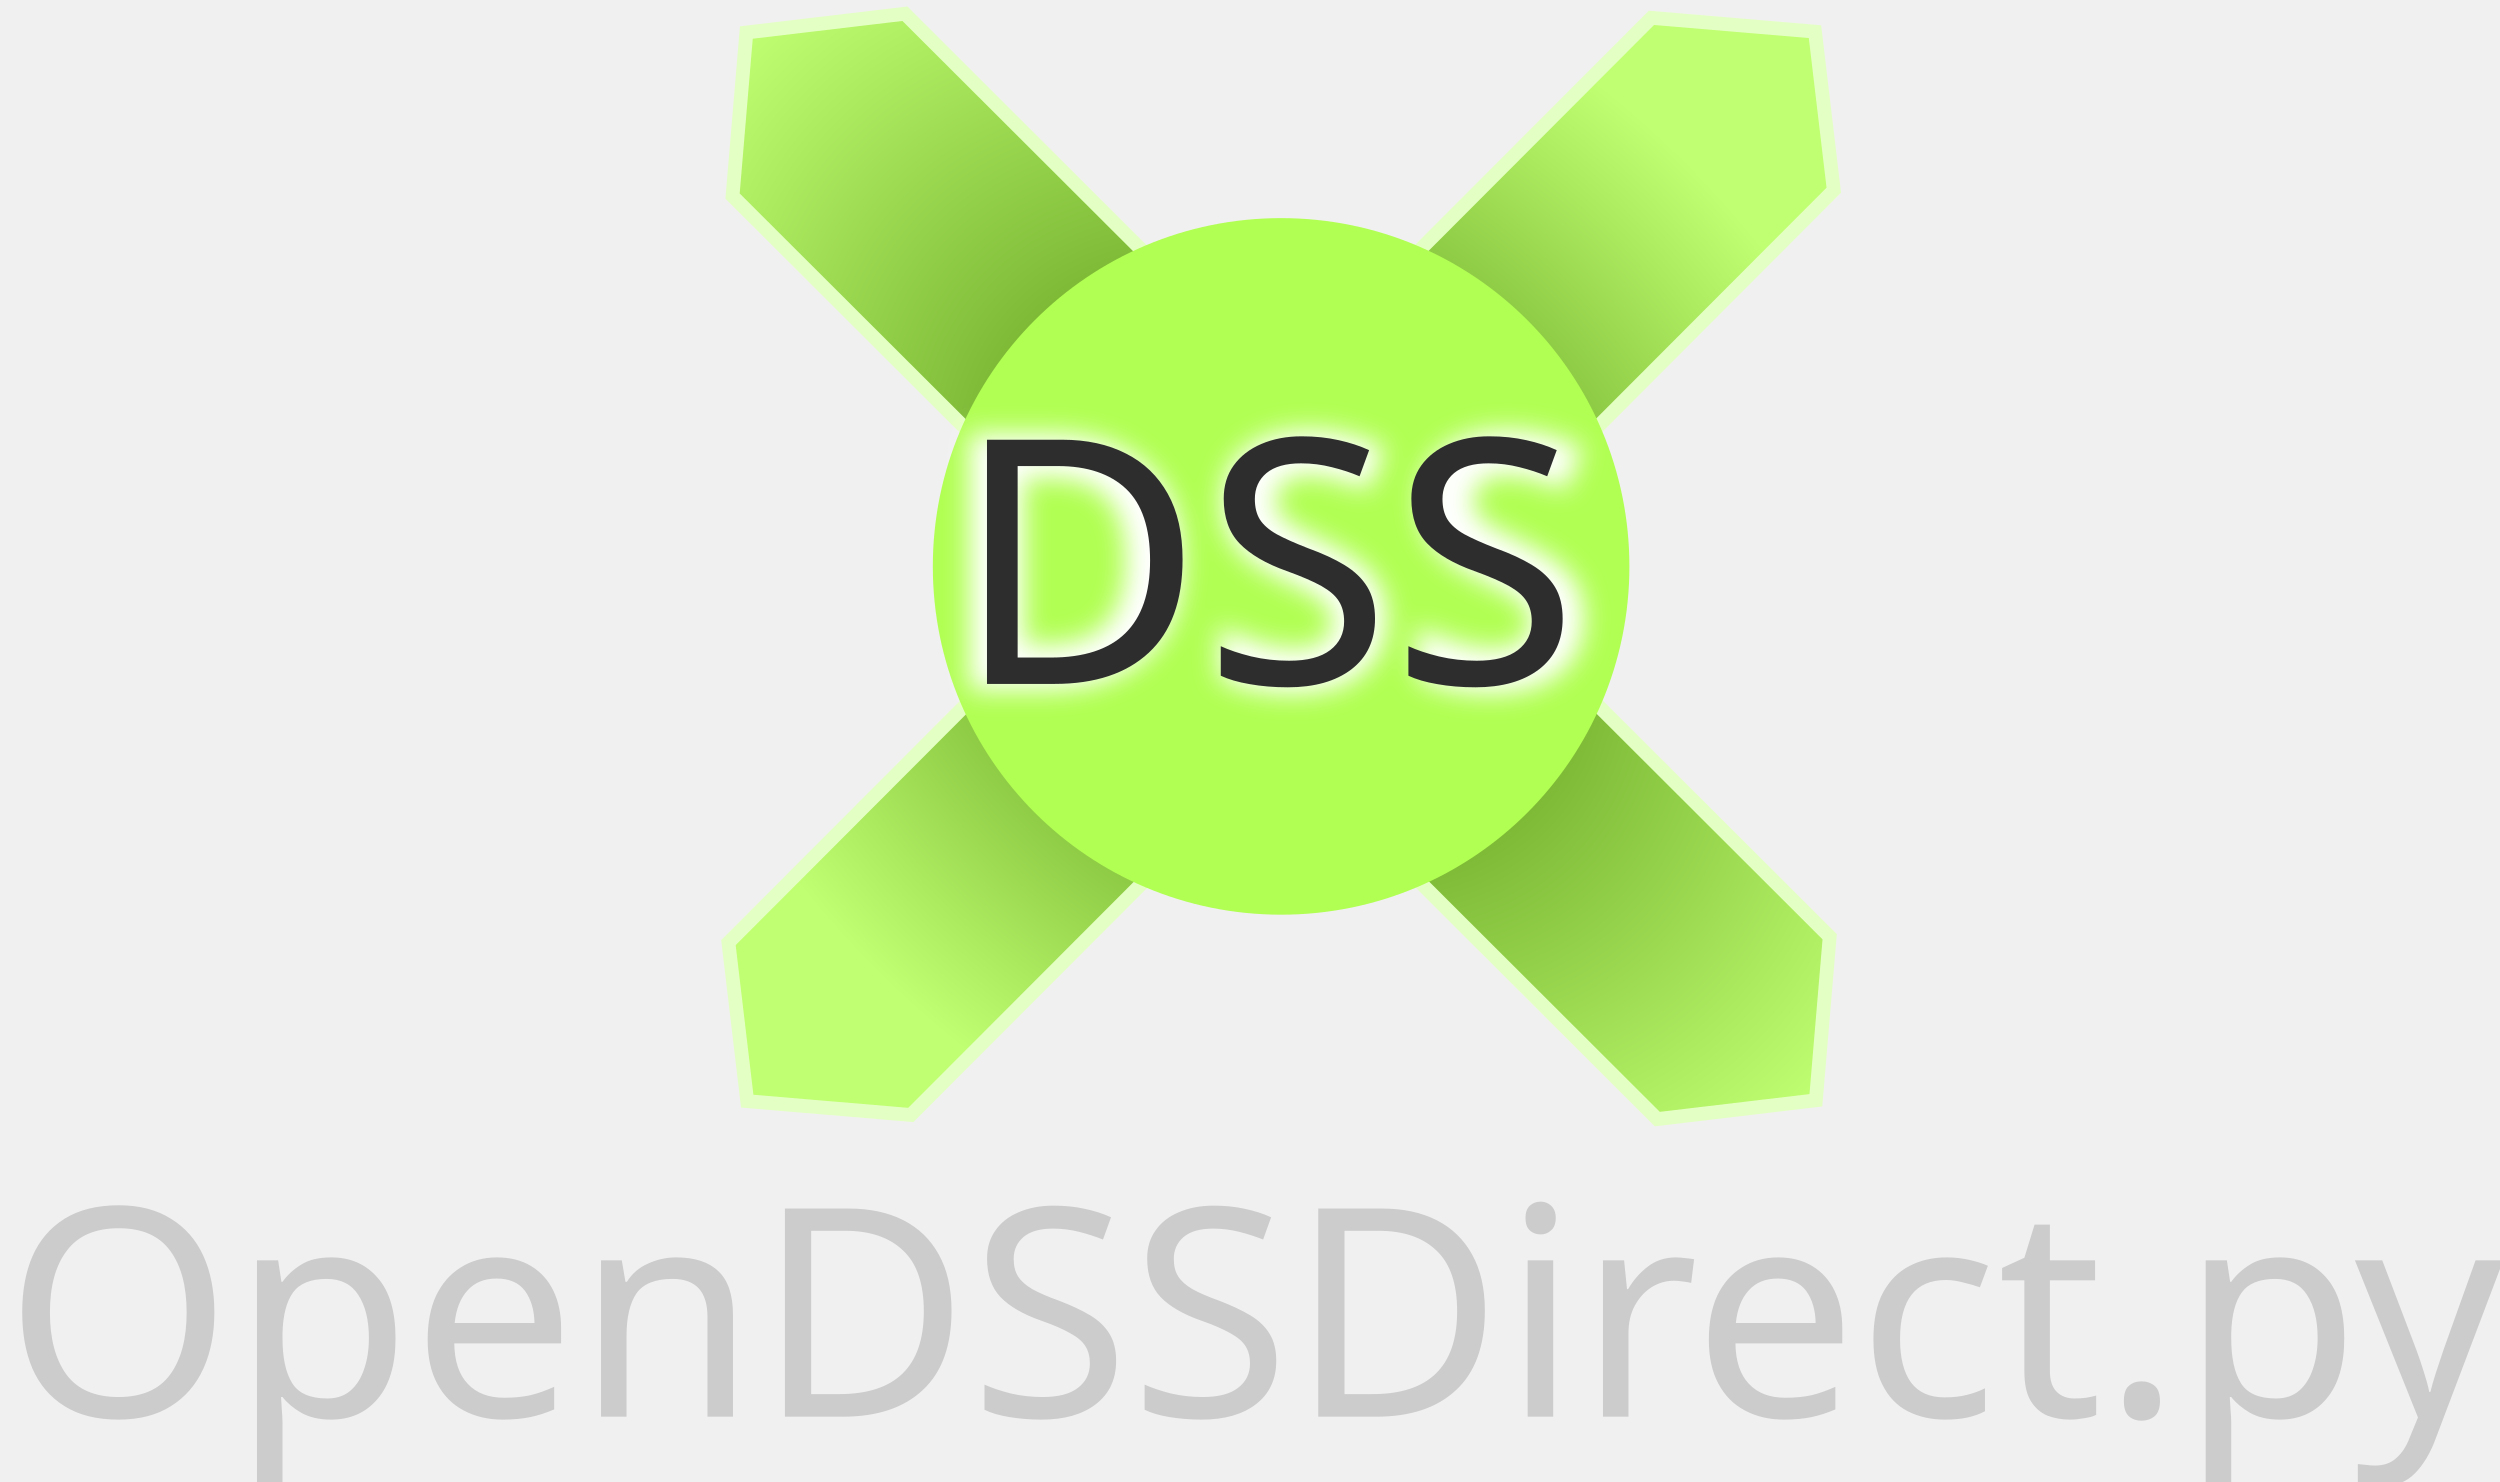
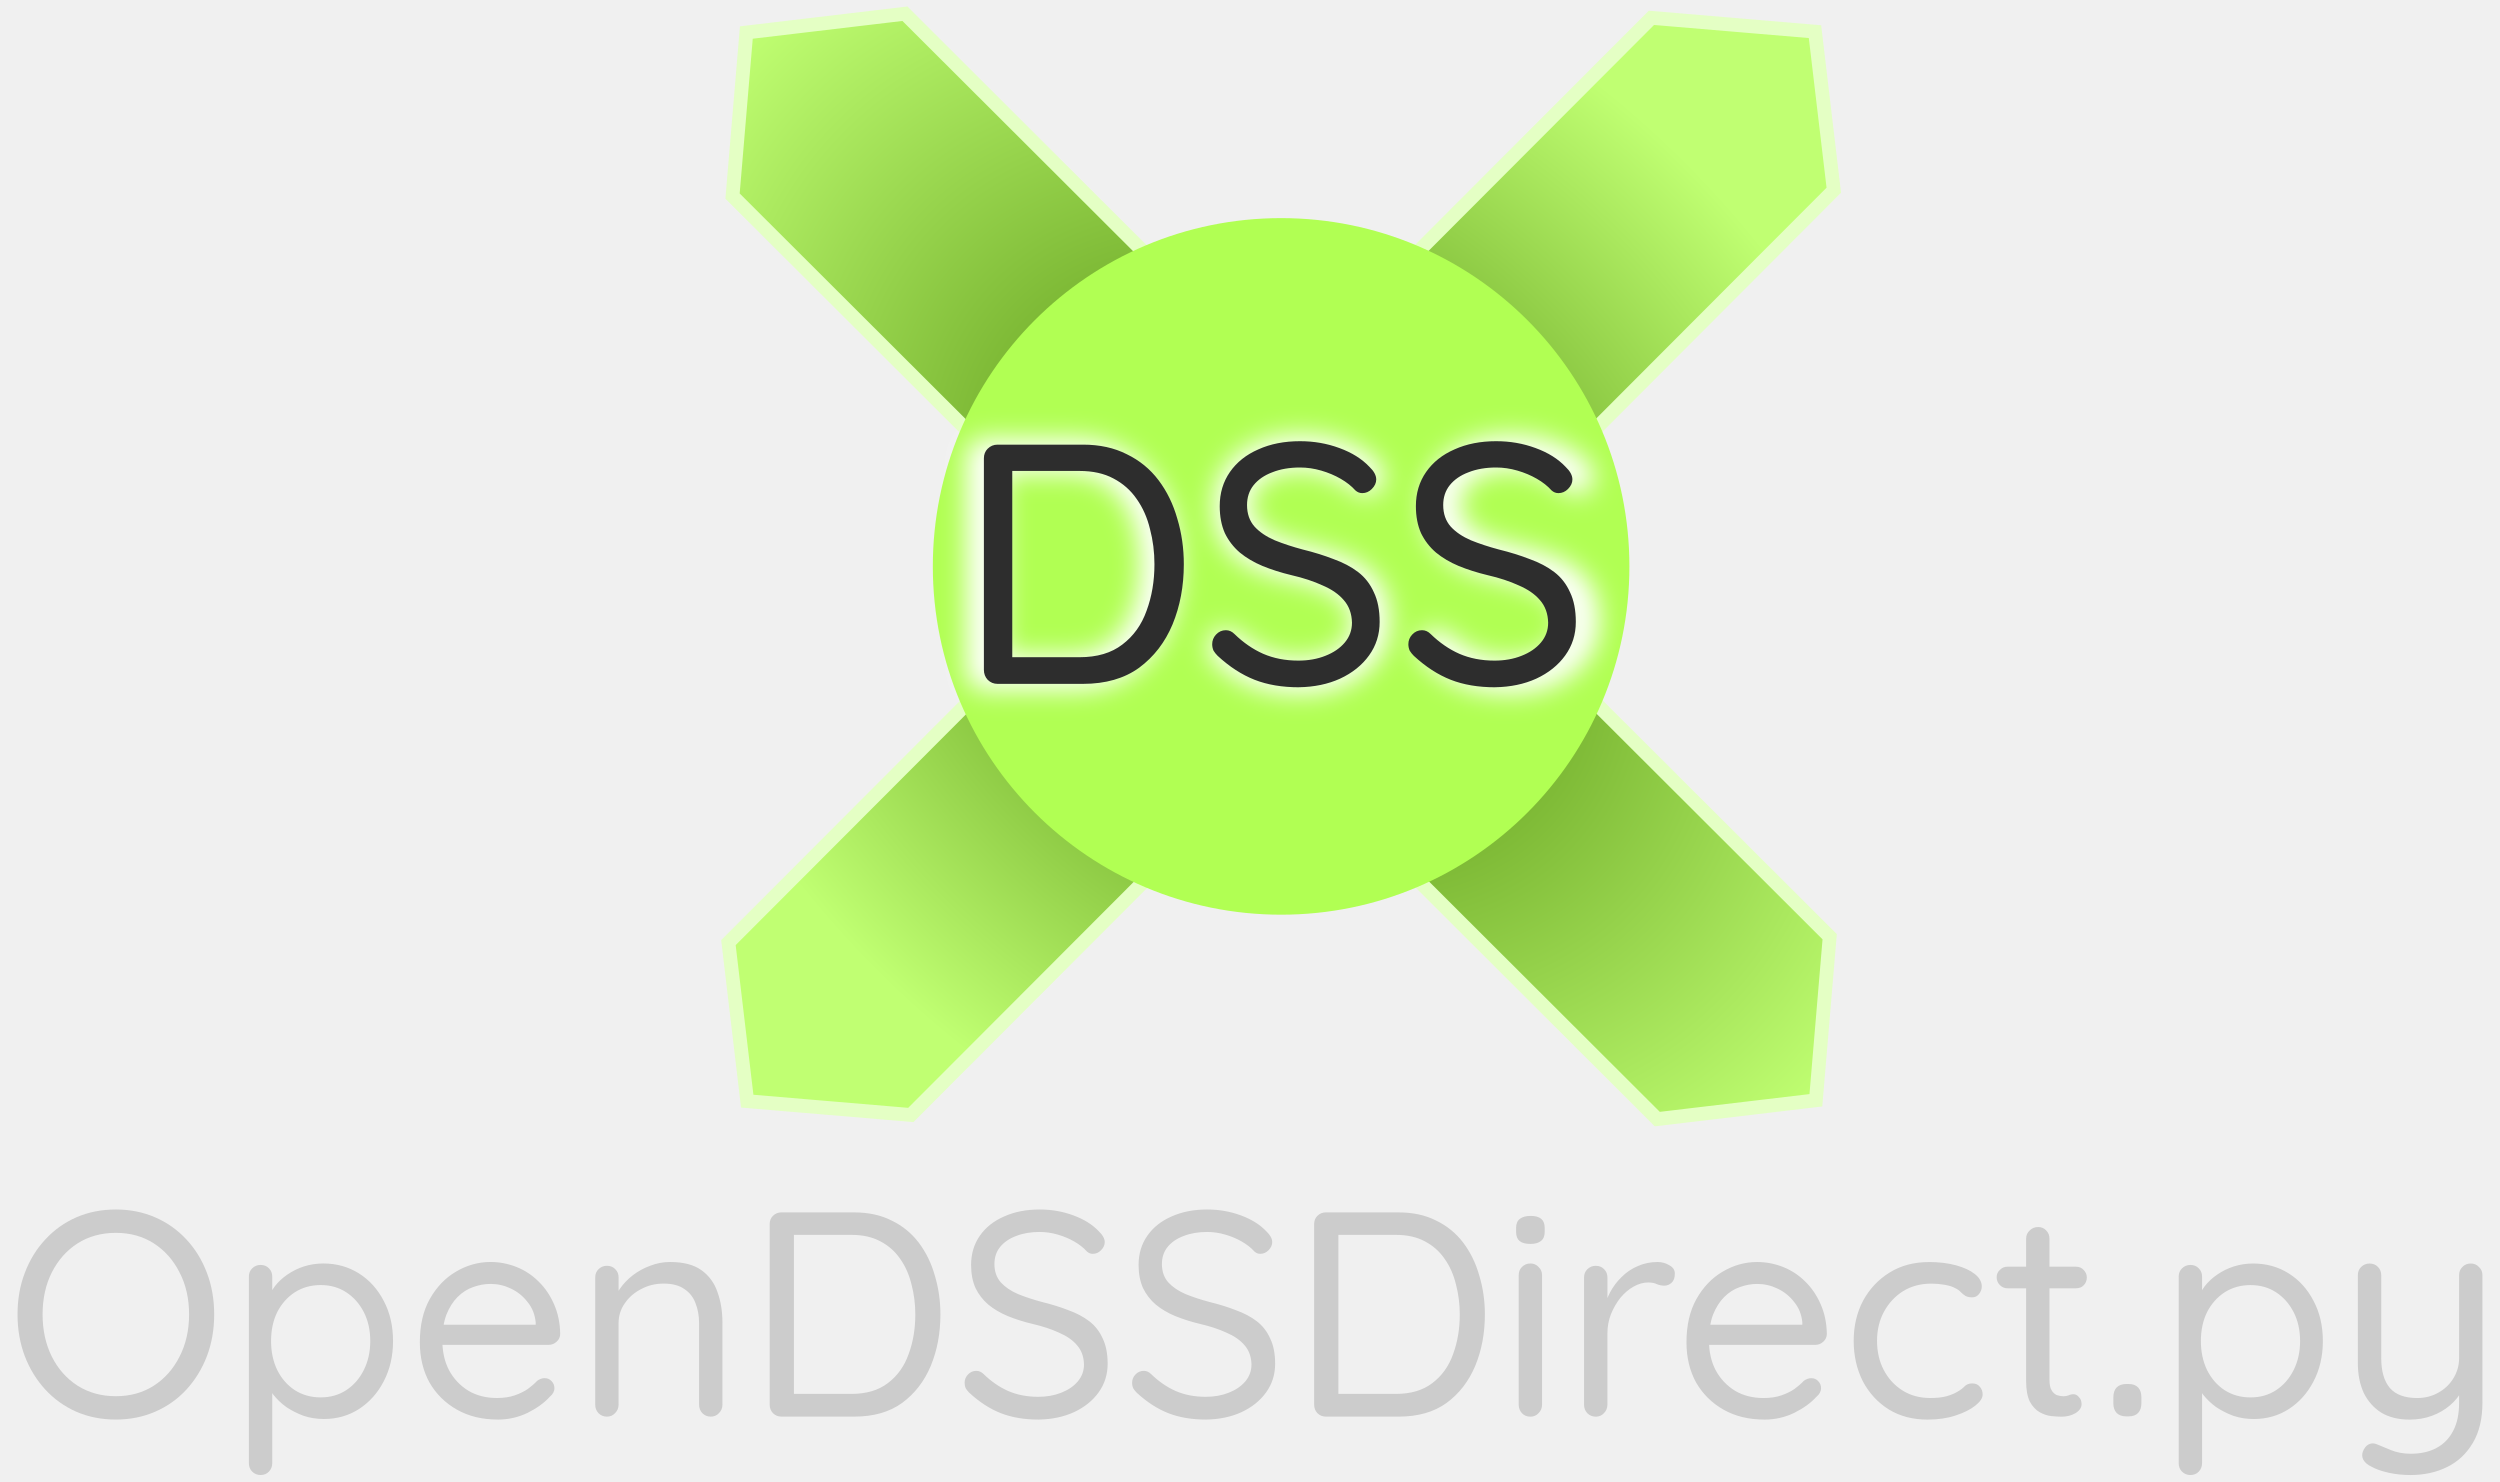
<svg xmlns="http://www.w3.org/2000/svg" xmlns:xlink="http://www.w3.org/1999/xlink" width="405" height="240" viewBox="0 0 107.156 63.5" version="1.1" id="svg8" xml:space="preserve">
  <defs id="defs2">
+     <rect x="82.864" y="118.643" width="68.899" height="48.397" id="rect1272" />
+     <marker style="overflow:visible" id="Arrow2Mstart" refX="0" refY="0" orient="auto">
+       <path transform="scale(0.6)" d="M 8.719,4.034 -2.207,0.016 8.719,-4.002 c -1.745,2.372 -1.735,5.617 -6e-7,8.035 z" style="fill-rule:evenodd;stroke-width:0.625;stroke-linejoin:round" id="path4034" />
+     </marker>
+     <marker style="overflow:visible" id="Arrow2Mend" refX="0" refY="0" orient="auto">
+       <path transform="scale(-0.6)" d="M 8.719,4.034 -2.207,0.016 8.719,-4.002 c -1.745,2.372 -1.735,5.617 -6e-7,8.035 z" style="fill-rule:evenodd;stroke-width:0.625;stroke-linejoin:round" id="path4037" />
+     </marker>
+     <marker style="overflow:visible" id="Arrow2Mendv" refX="0" refY="0" orient="auto">
+       <path transform="scale(-0.6)" d="M 8.719,4.034 -2.207,0.016 8.719,-4.002 c -1.745,2.372 -1.735,5.617 -6e-7,8.035 z" style="fill:#d1a600;fill-rule:evenodd;stroke:#d1a600;stroke-width:0.625;stroke-linejoin:round" id="path5447" />
+     </marker>
+     <marker style="overflow:visible" id="marker5476" refX="0" refY="0" orient="auto">
+       <path transform="scale(-0.6)" d="M 8.719,4.034 -2.207,0.016 8.719,-4.002 c -1.745,2.372 -1.735,5.617 -6e-7,8.035 z" style="fill:#d1a600;fill-rule:evenodd;stroke:#d1a600;stroke-width:0.625;stroke-linejoin:round" id="path5474" />
+     </marker>
+     <marker style="overflow:visible" id="marker5480" refX="0" refY="0" orient="auto">
+       <path transform="scale(-0.6)" d="M 8.719,4.034 -2.207,0.016 8.719,-4.002 c -1.745,2.372 -1.735,5.617 -6e-7,8.035 z" style="fill:#d1a600;fill-rule:evenodd;stroke:#d1a600;stroke-width:0.625;stroke-linejoin:round" id="path5478" />
+     </marker>
+     <marker style="overflow:visible" id="marker5484" refX="0" refY="0" orient="auto">
+       <path transform="scale(0.6)" d="M 8.719,4.034 -2.207,0.016 8.719,-4.002 c -1.745,2.372 -1.735,5.617 -6e-7,8.035 z" style="fill-rule:evenodd;stroke-width:0.625;stroke-linejoin:round" id="path5482" />
+     </marker>
+     <marker style="overflow:visible" id="marker5488" refX="0" refY="0" orient="auto">
+       <path transform="scale(-0.6)" d="M 8.719,4.034 -2.207,0.016 8.719,-4.002 c -1.745,2.372 -1.735,5.617 -6e-7,8.035 z" style="fill-rule:evenodd;stroke-width:0.625;stroke-linejoin:round" id="path5486" />
+     </marker>
+     <marker style="overflow:visible" id="marker5492" refX="0" refY="0" orient="auto">
+       <path transform="scale(0.6)" d="M 8.719,4.034 -2.207,0.016 8.719,-4.002 c -1.745,2.372 -1.735,5.617 -6e-7,8.035 z" style="fill-rule:evenodd;stroke-width:0.625;stroke-linejoin:round" id="path5490" />
+     </marker>
+     <marker style="overflow:visible" id="marker5496" refX="0" refY="0" orient="auto">
+       <path transform="scale(-0.6)" d="M 8.719,4.034 -2.207,0.016 8.719,-4.002 c -1.745,2.372 -1.735,5.617 -6e-7,8.035 z" style="fill-rule:evenodd;stroke-width:0.625;stroke-linejoin:round" id="path5494" />
+     </marker>
    <radialGradient xlink:href="#linearGradient1793" id="radialGradient2136" gradientUnits="userSpaceOnUse" gradientTransform="matrix(0.5017868,0.5009626,-0.3800774,0.380703,282.9429,-213.4537)" cx="-131.185" cy="67.3" fx="-131.185" fy="67.3" r="73.307" />
    <linearGradient id="linearGradient1793">
      <stop style="stop-color:#467f03;stop-opacity:1" offset="0" id="stop1789" />
      <stop style="stop-color:#c0ff72;stop-opacity:1" offset="1" id="stop1791" />
    </linearGradient>
    <filter style="color-interpolation-filters:sRGB" id="filter1701" x="-0.049" width="1.098" y="-0.119" height="1.239">
      <feGaussianBlur stdDeviation="1.319" id="feGaussianBlur1703" />
    </filter>
+     <rect x="82.864" y="118.643" width="66.817" height="50.264" id="rect1317" />
+     <rect x="82.864" y="118.643" width="66.817" height="50.264" id="rect1078" />
+     <linearGradient id="linearGradient2795">
+       <stop style="stop-color:#b8b8b8;stop-opacity:0.498;" offset="0" id="stop2797" />
+       <stop style="stop-color:#7f7f7f;stop-opacity:0;" offset="1" id="stop2799" />
+     </linearGradient>
+     <linearGradient id="linearGradient2787">
+       <stop style="stop-color:#7f7f7f;stop-opacity:0.5;" offset="0" id="stop2789" />
+       <stop style="stop-color:#7f7f7f;stop-opacity:0;" offset="1" id="stop2791" />
+     </linearGradient>
+     <linearGradient id="linearGradient3676">
+       <stop style="stop-color:#b2b2b2;stop-opacity:0.5;" offset="0" id="stop3678" />
+       <stop style="stop-color:#b3b3b3;stop-opacity:0;" offset="1" id="stop3680" />
+     </linearGradient>
+     <linearGradient id="linearGradient3236">
+       <stop style="stop-color:#f4f4f4;stop-opacity:1" offset="0" id="stop3244" />
+       <stop style="stop-color:white;stop-opacity:1" offset="1" id="stop3240" />
+     </linearGradient>
+     <linearGradient id="linearGradient4671">
+       <stop style="stop-color:#ffd43b;stop-opacity:1;" offset="0" id="stop4673" />
+       <stop style="stop-color:#ffe873;stop-opacity:1" offset="1" id="stop4675" />
+     </linearGradient>
+     <linearGradient id="linearGradient4689">
+       <stop style="stop-color:#5a9fd4;stop-opacity:1;" offset="0" id="stop4691" />
+       <stop style="stop-color:#306998;stop-opacity:1;" offset="1" id="stop4693" />
+     </linearGradient>
+     <linearGradient x1="224.24" y1="144.757" x2="-65.309" y2="144.757" id="linearGradient2987" xlink:href="#linearGradient4671" gradientUnits="userSpaceOnUse" gradientTransform="translate(100.2702,99.61116)" />
+     <linearGradient x1="172.942" y1="77.476" x2="26.67" y2="76.313" id="linearGradient2990" xlink:href="#linearGradient4689" gradientUnits="userSpaceOnUse" gradientTransform="translate(100.2702,99.61116)" />
+     <linearGradient xlink:href="#linearGradient4671" id="linearGradient2255" gradientUnits="userSpaceOnUse" gradientTransform="matrix(0.562541,0,0,0.567972,-11.5974,-7.60954)" x1="224.24" y1="144.757" x2="-65.309" y2="144.757" />
+     <linearGradient xlink:href="#linearGradient4689" id="linearGradient2258" gradientUnits="userSpaceOnUse" gradientTransform="matrix(0.562541,0,0,0.567972,-11.5974,-7.60954)" x1="172.942" y1="76.176" x2="26.67" y2="76.313" />
+     <radialGradient xlink:href="#linearGradient2795" id="radialGradient2801" cx="61.519" cy="132.286" fx="61.519" fy="132.286" r="29.037" gradientTransform="matrix(1,0,0,0.177966,0,108.7434)" gradientUnits="userSpaceOnUse" />
  </defs>
  <g id="layer1" transform="translate(-138.9197,262.9696)">
    <g id="g2" transform="translate(0.7510911,0.2771843)">
      <text xml:space="preserve" style="font-style:normal;font-weight:normal;font-size:4.223px;line-height:125%;font-family:sans-serif;letter-spacing:0px;word-spacing:0px;fill:#000000;fill-opacity:1;stroke:none;stroke-width:0.477px;stroke-linecap:butt;stroke-linejoin:miter;stroke-opacity:1" x="114.931" y="124.487" id="text4519">
        <tspan x="114.931" y="124.487" style="font-style:normal;font-variant:normal;font-weight:normal;font-stretch:normal;font-family:'DejaVu Sans';-inkscape-font-specification:'DejaVu Sans';text-align:center;letter-spacing:-0.002px;word-spacing:-0.001px;text-anchor:middle;fill:#000000;fill-opacity:1;stroke-width:0.477px" id="tspan1228" />
      </text>
      <flowRoot transform="matrix(0.2645833,0,0,0.2645833,-20.91394,-38.58916)" xml:space="preserve" id="flowRoot5367" style="font-style:normal;font-weight:normal;font-size:40px;line-height:25px;font-family:sans-serif;letter-spacing:0px;word-spacing:0px;fill:#000000;fill-opacity:1;stroke:none;stroke-width:1px;stroke-linecap:butt;stroke-linejoin:miter;stroke-opacity:1">
        <flowRegion id="flowRegion5369">
          <rect id="rect5371" width="1177.333" height="751.048" x="-50.003" y="-77.725" />
        </flowRegion>
        <flowPara id="flowPara5373" />
      </flowRoot>
-       <text xml:space="preserve" style="font-style:normal;font-variant:normal;font-weight:normal;font-stretch:normal;font-size:12.506px;line-height:1.25;font-family:Montserrat;-inkscape-font-specification:Montserrat;text-align:start;text-anchor:start;fill:#cccccc;fill-opacity:1;stroke:none;stroke-width:0.313" x="138.357" y="-218.232" id="text1360">
-         <tspan x="138.357" y="-218.232" style="font-style:normal;font-variant:normal;font-weight:normal;font-stretch:normal;font-family:Quicksand;-inkscape-font-specification:'Quicksand Medium';text-align:start;text-anchor:start;fill:#cccccc;fill-opacity:1;stroke-width:0.313" id="tspan1356" />
-         <tspan x="138.357" y="-202.525" style="font-style:normal;font-variant:normal;font-weight:500;font-stretch:normal;font-family:Quicksand;-inkscape-font-specification:'Quicksand Medium';text-align:start;text-anchor:start;fill:#cccccc;fill-opacity:1;stroke-width:0.313" id="tspan1358">OpenDSSDirect.py</tspan>
-       </text>
+       <g id="text1360" style="font-size:12.506px;line-height:1.25;font-family:Montserrat;-inkscape-font-specification:Montserrat;fill:#cccccc;stroke-width:0.313" aria-label="&#10;OpenDSSDirect.py">
+         <path style="font-family:Quicksand;-inkscape-font-specification:'Quicksand Medium'" d="m 147.349,-206.903 q 0,0.963 -0.313,1.788 -0.313,0.813 -0.875,1.426 -0.563,0.613 -1.338,0.95 -0.775,0.338 -1.688,0.338 -0.925,0 -1.701,-0.338 -0.763,-0.338 -1.326,-0.95 -0.563,-0.613 -0.875,-1.426 -0.313,-0.825 -0.313,-1.788 0,-0.976 0.313,-1.788 0.313,-0.825 0.875,-1.426 0.563,-0.613 1.326,-0.95 0.775,-0.338 1.701,-0.338 0.913,0 1.688,0.338 0.775,0.338 1.338,0.95 0.563,0.6 0.875,1.426 0.313,0.813 0.313,1.788 z m -1.076,0 q 0,-1.026 -0.413,-1.813 -0.4,-0.788 -1.101,-1.238 -0.7,-0.45 -1.626,-0.45 -0.925,0 -1.638,0.45 -0.7,0.45 -1.101,1.238 -0.4,0.788 -0.4,1.813 0,1.013 0.4,1.813 0.4,0.788 1.101,1.238 0.713,0.45 1.638,0.45 0.925,0 1.626,-0.45 0.7,-0.45 1.101,-1.238 0.413,-0.8 0.413,-1.813 z" id="path1" />
+         <path style="font-weight:500;font-family:Quicksand;-inkscape-font-specification:'Quicksand Medium'" d="m 152.026,-209.091 q 0.85,0 1.526,0.425 0.675,0.425 1.063,1.176 0.4,0.75 0.4,1.726 0,0.963 -0.4,1.726 -0.388,0.75 -1.063,1.188 -0.663,0.425 -1.501,0.425 -0.463,0 -0.875,-0.138 -0.4,-0.15 -0.738,-0.375 -0.325,-0.238 -0.55,-0.525 -0.225,-0.3 -0.325,-0.588 l 0.275,-0.175 v 3.689 q 0,0.213 -0.138,0.363 -0.138,0.15 -0.363,0.15 -0.213,0 -0.363,-0.15 -0.138,-0.138 -0.138,-0.363 v -7.992 q 0,-0.213 0.138,-0.35 0.15,-0.15 0.363,-0.15 0.225,0 0.363,0.15 0.138,0.138 0.138,0.35 v 1.113 l -0.188,-0.1 q 0.087,-0.313 0.3,-0.6 0.225,-0.288 0.538,-0.5 0.325,-0.225 0.713,-0.35 0.4,-0.125 0.825,-0.125 z m -0.113,0.925 q -0.625,0 -1.113,0.313 -0.475,0.313 -0.75,0.85 -0.263,0.538 -0.263,1.238 0,0.688 0.263,1.238 0.275,0.55 0.75,0.863 0.488,0.313 1.113,0.313 0.625,0 1.101,-0.313 0.475,-0.313 0.75,-0.863 0.275,-0.55 0.275,-1.238 0,-0.7 -0.275,-1.238 -0.275,-0.538 -0.75,-0.85 -0.475,-0.313 -1.101,-0.313 z m 7.591,5.765 q -1.001,0 -1.751,-0.425 -0.75,-0.425 -1.176,-1.163 -0.413,-0.75 -0.413,-1.726 0,-1.088 0.425,-1.851 0.438,-0.775 1.126,-1.176 0.7,-0.413 1.476,-0.413 0.575,0 1.113,0.213 0.538,0.213 0.95,0.625 0.413,0.4 0.663,0.976 0.25,0.563 0.263,1.263 0,0.2 -0.15,0.338 -0.15,0.138 -0.35,0.138 h -4.94 l -0.225,-0.863 h 4.815 l -0.2,0.175 v -0.275 q -0.05,-0.513 -0.35,-0.875 -0.288,-0.375 -0.713,-0.575 -0.413,-0.2 -0.875,-0.2 -0.375,0 -0.75,0.138 -0.363,0.125 -0.663,0.425 -0.288,0.288 -0.475,0.75 -0.175,0.463 -0.175,1.113 0,0.725 0.288,1.276 0.3,0.55 0.825,0.875 0.525,0.313 1.226,0.313 0.438,0 0.763,-0.113 0.325,-0.113 0.563,-0.275 0.238,-0.175 0.4,-0.35 0.163,-0.113 0.313,-0.113 0.188,0 0.3,0.125 0.125,0.125 0.125,0.3 0,0.213 -0.2,0.375 -0.35,0.388 -0.95,0.688 -0.6,0.288 -1.276,0.288 z m 7.391,-6.753 q 0.85,0 1.338,0.35 0.488,0.35 0.688,0.938 0.213,0.588 0.213,1.313 v 3.514 q 0,0.213 -0.15,0.363 -0.138,0.15 -0.35,0.15 -0.213,0 -0.363,-0.15 -0.138,-0.15 -0.138,-0.363 v -3.489 q 0,-0.475 -0.15,-0.85 -0.138,-0.388 -0.475,-0.613 -0.325,-0.238 -0.9,-0.238 -0.525,0 -0.963,0.238 -0.438,0.225 -0.7,0.613 -0.263,0.375 -0.263,0.85 v 3.489 q 0,0.213 -0.15,0.363 -0.138,0.15 -0.35,0.15 -0.213,0 -0.363,-0.15 -0.138,-0.15 -0.138,-0.363 v -5.453 q 0,-0.213 0.138,-0.35 0.15,-0.15 0.363,-0.15 0.225,0 0.363,0.15 0.138,0.138 0.138,0.35 v 0.888 l -0.25,0.275 q 0.062,-0.325 0.288,-0.65 0.225,-0.338 0.563,-0.6 0.338,-0.263 0.75,-0.413 0.413,-0.163 0.863,-0.163 z m 7.892,-2.126 q 0.913,0 1.601,0.35 0.7,0.338 1.163,0.95 0.463,0.613 0.688,1.413 0.238,0.788 0.238,1.663 0,1.201 -0.413,2.201 -0.413,0.988 -1.226,1.588 -0.813,0.588 -2.051,0.588 h -3.127 q -0.213,0 -0.363,-0.15 -0.138,-0.15 -0.138,-0.363 v -7.741 q 0,-0.213 0.138,-0.35 0.15,-0.15 0.363,-0.15 z m -0.125,7.779 q 0.963,0 1.563,-0.463 0.613,-0.463 0.888,-1.238 0.288,-0.775 0.288,-1.701 0,-0.675 -0.163,-1.288 -0.15,-0.625 -0.488,-1.101 -0.325,-0.475 -0.85,-0.75 -0.513,-0.275 -1.238,-0.275 h -2.564 l 0.1,-0.1 v 7.041 l -0.075,-0.125 z m 8.029,1.101 q -0.925,0 -1.626,-0.275 -0.7,-0.275 -1.351,-0.875 -0.087,-0.087 -0.15,-0.188 -0.05,-0.113 -0.05,-0.238 0,-0.2 0.138,-0.35 0.15,-0.163 0.363,-0.163 0.175,0 0.313,0.138 0.488,0.475 1.051,0.725 0.575,0.25 1.288,0.25 0.55,0 0.988,-0.175 0.45,-0.175 0.713,-0.488 0.263,-0.313 0.263,-0.725 -0.013,-0.5 -0.3,-0.825 -0.275,-0.325 -0.775,-0.538 -0.488,-0.225 -1.138,-0.375 -0.575,-0.138 -1.063,-0.338 -0.475,-0.2 -0.825,-0.488 -0.35,-0.3 -0.55,-0.713 -0.188,-0.425 -0.188,-0.988 0,-0.713 0.375,-1.251 0.375,-0.538 1.038,-0.825 0.663,-0.3 1.526,-0.3 0.763,0 1.438,0.25 0.688,0.25 1.101,0.688 0.25,0.238 0.25,0.463 0,0.188 -0.163,0.35 -0.15,0.15 -0.35,0.15 -0.138,0 -0.25,-0.1 -0.213,-0.238 -0.538,-0.425 -0.325,-0.188 -0.713,-0.3 -0.388,-0.113 -0.775,-0.113 -0.575,0 -1.013,0.175 -0.438,0.163 -0.688,0.475 -0.238,0.3 -0.238,0.725 0,0.475 0.275,0.788 0.275,0.3 0.738,0.5 0.463,0.188 1.026,0.338 0.613,0.15 1.126,0.35 0.525,0.188 0.9,0.475 0.375,0.288 0.575,0.738 0.213,0.438 0.213,1.088 0,0.688 -0.388,1.226 -0.388,0.538 -1.063,0.85 -0.663,0.3 -1.501,0.313 z m 7.179,0 q -0.925,0 -1.626,-0.275 -0.7,-0.275 -1.351,-0.875 -0.087,-0.087 -0.15,-0.188 -0.05,-0.113 -0.05,-0.238 0,-0.2 0.138,-0.35 0.15,-0.163 0.363,-0.163 0.175,0 0.313,0.138 0.488,0.475 1.051,0.725 0.575,0.25 1.288,0.25 0.55,0 0.988,-0.175 0.45,-0.175 0.713,-0.488 0.263,-0.313 0.263,-0.725 -0.013,-0.5 -0.3,-0.825 -0.275,-0.325 -0.775,-0.538 -0.488,-0.225 -1.138,-0.375 -0.575,-0.138 -1.063,-0.338 -0.475,-0.2 -0.825,-0.488 -0.35,-0.3 -0.55,-0.713 -0.188,-0.425 -0.188,-0.988 0,-0.713 0.375,-1.251 0.375,-0.538 1.038,-0.825 0.663,-0.3 1.526,-0.3 0.763,0 1.438,0.25 0.688,0.25 1.101,0.688 0.25,0.238 0.25,0.463 0,0.188 -0.163,0.35 -0.15,0.15 -0.35,0.15 -0.138,0 -0.25,-0.1 -0.213,-0.238 -0.538,-0.425 -0.325,-0.188 -0.713,-0.3 -0.388,-0.113 -0.775,-0.113 -0.575,0 -1.013,0.175 -0.438,0.163 -0.688,0.475 -0.238,0.3 -0.238,0.725 0,0.475 0.275,0.788 0.275,0.3 0.738,0.5 0.463,0.188 1.026,0.338 0.613,0.15 1.126,0.35 0.525,0.188 0.9,0.475 0.375,0.288 0.575,0.738 0.213,0.438 0.213,1.088 0,0.688 -0.388,1.226 -0.388,0.538 -1.063,0.85 -0.663,0.3 -1.501,0.313 z m 8.254,-8.88 q 0.913,0 1.601,0.35 0.7,0.338 1.163,0.95 0.463,0.613 0.688,1.413 0.238,0.788 0.238,1.663 0,1.201 -0.413,2.201 -0.413,0.988 -1.226,1.588 -0.813,0.588 -2.051,0.588 h -3.127 q -0.213,0 -0.363,-0.15 -0.138,-0.15 -0.138,-0.363 v -7.741 q 0,-0.213 0.138,-0.35 0.15,-0.15 0.363,-0.15 z m -0.125,7.779 q 0.963,0 1.563,-0.463 0.613,-0.463 0.888,-1.238 0.288,-0.775 0.288,-1.701 0,-0.675 -0.163,-1.288 -0.15,-0.625 -0.488,-1.101 -0.325,-0.475 -0.85,-0.75 -0.513,-0.275 -1.238,-0.275 h -2.564 l 0.1,-0.1 v 7.041 l -0.075,-0.125 z m 6.266,0.463 q 0,0.213 -0.15,0.363 -0.138,0.15 -0.35,0.15 -0.225,0 -0.363,-0.15 -0.138,-0.15 -0.138,-0.363 v -5.553 q 0,-0.213 0.138,-0.35 0.15,-0.15 0.363,-0.15 0.213,0 0.35,0.15 0.15,0.138 0.15,0.35 z m -0.5,-6.891 q -0.313,0 -0.463,-0.125 -0.15,-0.125 -0.15,-0.388 v -0.175 q 0,-0.263 0.163,-0.388 0.163,-0.125 0.463,-0.125 0.3,0 0.45,0.125 0.15,0.125 0.15,0.388 v 0.175 q 0,0.263 -0.163,0.388 -0.15,0.125 -0.45,0.125 z m 2.801,7.404 q -0.213,0 -0.363,-0.15 -0.138,-0.15 -0.138,-0.363 v -5.453 q 0,-0.213 0.138,-0.35 0.15,-0.15 0.363,-0.15 0.225,0 0.363,0.15 0.138,0.138 0.138,0.35 v 1.651 l -0.15,-0.263 q 0.075,-0.388 0.263,-0.75 0.2,-0.375 0.5,-0.663 0.3,-0.3 0.688,-0.463 0.388,-0.175 0.85,-0.175 0.275,0 0.5,0.138 0.238,0.125 0.238,0.363 0,0.263 -0.138,0.388 -0.138,0.125 -0.313,0.125 -0.163,0 -0.313,-0.062 -0.15,-0.075 -0.375,-0.075 -0.313,0 -0.625,0.175 -0.3,0.163 -0.563,0.475 -0.25,0.313 -0.413,0.713 -0.15,0.388 -0.15,0.838 v 3.039 q 0,0.213 -0.15,0.363 -0.138,0.15 -0.35,0.15 z m 7.229,0.125 q -1.001,0 -1.751,-0.425 -0.75,-0.425 -1.176,-1.163 -0.413,-0.75 -0.413,-1.726 0,-1.088 0.425,-1.851 0.438,-0.775 1.126,-1.176 0.7,-0.413 1.476,-0.413 0.575,0 1.113,0.213 0.538,0.213 0.95,0.625 0.413,0.4 0.663,0.976 0.25,0.563 0.263,1.263 0,0.2 -0.15,0.338 -0.15,0.138 -0.35,0.138 h -4.94 l -0.225,-0.863 h 4.815 l -0.2,0.175 v -0.275 q -0.05,-0.513 -0.35,-0.875 -0.288,-0.375 -0.713,-0.575 -0.413,-0.2 -0.875,-0.2 -0.375,0 -0.75,0.138 -0.363,0.125 -0.663,0.425 -0.288,0.288 -0.475,0.75 -0.175,0.463 -0.175,1.113 0,0.725 0.288,1.276 0.3,0.55 0.825,0.875 0.525,0.313 1.226,0.313 0.438,0 0.763,-0.113 0.325,-0.113 0.563,-0.275 0.238,-0.175 0.4,-0.35 0.163,-0.113 0.313,-0.113 0.188,0 0.3,0.125 0.125,0.125 0.125,0.3 0,0.213 -0.2,0.375 -0.35,0.388 -0.95,0.688 -0.6,0.288 -1.276,0.288 z m 7.054,-6.753 q 0.638,0 1.151,0.138 0.513,0.138 0.813,0.375 0.3,0.238 0.3,0.538 0,0.163 -0.113,0.313 -0.113,0.15 -0.3,0.15 -0.175,0 -0.288,-0.062 -0.1,-0.062 -0.2,-0.163 -0.087,-0.1 -0.25,-0.175 -0.15,-0.087 -0.438,-0.138 -0.288,-0.05 -0.575,-0.05 -0.688,0 -1.213,0.325 -0.513,0.325 -0.813,0.875 -0.3,0.55 -0.3,1.251 0,0.7 0.288,1.251 0.288,0.55 0.8,0.875 0.513,0.325 1.188,0.325 0.438,0 0.7,-0.075 0.263,-0.075 0.438,-0.175 0.225,-0.125 0.338,-0.25 0.125,-0.125 0.325,-0.125 0.213,0 0.325,0.138 0.125,0.138 0.125,0.338 0,0.225 -0.313,0.475 -0.313,0.25 -0.85,0.425 -0.525,0.175 -1.201,0.175 -0.95,0 -1.663,-0.438 -0.713,-0.45 -1.113,-1.213 -0.388,-0.775 -0.388,-1.726 0,-0.95 0.4,-1.713 0.413,-0.763 1.138,-1.213 0.725,-0.45 1.688,-0.45 z m 3.364,0.2 h 2.939 q 0.2,0 0.325,0.138 0.138,0.138 0.138,0.325 0,0.2 -0.138,0.338 -0.125,0.125 -0.325,0.125 h -2.939 q -0.188,0 -0.325,-0.138 -0.138,-0.138 -0.138,-0.338 0,-0.188 0.138,-0.313 0.138,-0.138 0.325,-0.138 z m 1.313,-1.701 q 0.213,0 0.35,0.15 0.138,0.138 0.138,0.35 v 6.041 q 0,0.3 0.087,0.45 0.087,0.15 0.225,0.213 0.15,0.05 0.288,0.05 0.125,0 0.213,-0.037 0.1,-0.05 0.225,-0.05 0.125,0 0.225,0.125 0.113,0.113 0.113,0.3 0,0.225 -0.263,0.388 -0.263,0.15 -0.588,0.15 -0.175,0 -0.438,-0.025 -0.25,-0.025 -0.5,-0.163 -0.25,-0.138 -0.425,-0.45 -0.163,-0.325 -0.163,-0.9 v -6.091 q 0,-0.213 0.15,-0.35 0.15,-0.15 0.363,-0.15 z m 3.777,8.117 q -0.263,0 -0.413,-0.15 -0.138,-0.15 -0.138,-0.413 v -0.25 q 0,-0.275 0.138,-0.425 0.15,-0.15 0.413,-0.15 h 0.1 q 0.275,0 0.413,0.15 0.138,0.15 0.138,0.425 v 0.25 q 0,0.263 -0.138,0.413 -0.138,0.15 -0.413,0.15 z m 5.44,-6.553 q 0.85,0 1.526,0.425 0.675,0.425 1.063,1.176 0.4,0.75 0.4,1.726 0,0.963 -0.4,1.726 -0.388,0.75 -1.063,1.188 -0.663,0.425 -1.501,0.425 -0.463,0 -0.875,-0.138 -0.4,-0.15 -0.738,-0.375 -0.325,-0.238 -0.55,-0.525 -0.225,-0.3 -0.325,-0.588 l 0.275,-0.175 v 3.689 q 0,0.213 -0.138,0.363 -0.138,0.15 -0.363,0.15 -0.213,0 -0.363,-0.15 -0.138,-0.138 -0.138,-0.363 v -7.992 q 0,-0.213 0.138,-0.35 0.15,-0.15 0.363,-0.15 0.225,0 0.363,0.15 0.138,0.138 0.138,0.35 v 1.113 l -0.188,-0.1 q 0.088,-0.313 0.3,-0.6 0.225,-0.288 0.538,-0.5 0.325,-0.225 0.713,-0.35 0.4,-0.125 0.825,-0.125 z m -0.113,0.925 q -0.625,0 -1.113,0.313 -0.475,0.313 -0.75,0.85 -0.263,0.538 -0.263,1.238 0,0.688 0.263,1.238 0.275,0.55 0.75,0.863 0.488,0.313 1.113,0.313 0.625,0 1.101,-0.313 0.475,-0.313 0.75,-0.863 0.275,-0.55 0.275,-1.238 0,-0.7 -0.275,-1.238 -0.275,-0.538 -0.75,-0.85 -0.475,-0.313 -1.101,-0.313 z m 9.442,-0.925 q 0.213,0 0.35,0.15 0.15,0.138 0.15,0.35 v 5.453 q 0,1.051 -0.413,1.738 -0.413,0.7 -1.113,1.038 -0.688,0.338 -1.563,0.338 -0.488,0 -0.938,-0.1 -0.45,-0.1 -0.738,-0.263 -0.238,-0.113 -0.338,-0.288 -0.087,-0.163 -0.025,-0.35 0.087,-0.225 0.25,-0.313 0.175,-0.087 0.363,0 0.2,0.088 0.575,0.238 0.388,0.163 0.863,0.163 0.65,0 1.113,-0.25 0.463,-0.25 0.713,-0.738 0.25,-0.475 0.25,-1.188 v -0.888 l 0.15,0.313 q -0.2,0.388 -0.538,0.675 -0.338,0.288 -0.775,0.45 -0.438,0.163 -0.963,0.163 -0.713,0 -1.213,-0.3 -0.488,-0.313 -0.75,-0.85 -0.25,-0.55 -0.25,-1.263 v -3.777 q 0,-0.213 0.138,-0.35 0.15,-0.15 0.363,-0.15 0.225,0 0.363,0.15 0.138,0.138 0.138,0.35 v 3.552 q 0,0.85 0.375,1.288 0.375,0.425 1.163,0.425 0.5,0 0.9,-0.225 0.413,-0.225 0.65,-0.613 0.25,-0.4 0.25,-0.875 v -3.552 q 0,-0.213 0.138,-0.35 0.138,-0.15 0.363,-0.15 z" id="path2" />
+       </g>
      <g id="g1" transform="matrix(0.6231184,0,0,0.6231184,73.72984,-80.97699)">
        <path id="path2146" style="fill:url(#radialGradient2136);fill-opacity:1;stroke:#e4ffc4;stroke-width:0.949;stroke-miterlimit:4;stroke-dasharray:none;stroke-opacity:1" d="m 165.66,-291.569 -10.908,1.294 -0.95,11.251 25.533,25.485 -25.816,25.865 1.294,10.907 11.251,0.951 25.485,-25.533 25.865,25.816 10.908,-1.294 0.95,-11.251 -25.533,-25.485 25.816,-25.865 -1.294,-10.907 -11.251,-0.951 -25.485,25.533 z" />
        <circle style="fill:#b1ff53;fill-opacity:1;stroke-width:0.131" id="circle2148" cx="191.537" cy="-253.551" r="23.958" />
-         <text xml:space="preserve" style="font-style:normal;font-variant:normal;font-weight:normal;font-stretch:normal;font-size:36.838px;line-height:1.25;font-family:Montserrat;-inkscape-font-specification:Montserrat;fill:#ffffff;fill-opacity:1;stroke:none;stroke-width:0.921;filter:url(#filter1701)" x="-30.742" y="80.414" id="text2152" transform="matrix(0.6700822,0,0,0.6700822,188.4917,-298.9435)">
-           <tspan id="tspan2150" x="-30.742" y="80.414" style="font-style:normal;font-variant:normal;font-weight:600;font-stretch:normal;font-family:Quicksand;-inkscape-font-specification:'Quicksand Semi-Bold';fill:#ffffff;fill-opacity:1;stroke-width:0.921">DSS</tspan>
-         </text>
-         <text xml:space="preserve" style="font-style:normal;font-variant:normal;font-weight:normal;font-stretch:normal;font-size:23.509px;line-height:1.25;font-family:Montserrat;-inkscape-font-specification:Montserrat;fill:#2d2d2d;fill-opacity:1;stroke:none;stroke-width:0.588" x="169.024" y="-245.471" id="text2156">
-           <tspan id="tspan2154" x="169.024" y="-245.471" style="font-style:normal;font-variant:normal;font-weight:500;font-stretch:normal;font-family:Quicksand;-inkscape-font-specification:'Quicksand Medium';fill:#2d2d2d;fill-opacity:1;stroke-width:0.588">DSS</tspan>
-         </text>
+         <path style="font-weight:600;font-size:36.838px;line-height:1.25;font-family:Quicksand;-inkscape-font-specification:'Quicksand Semi-Bold';fill:#ffffff;stroke-width:0.921;filter:url(#filter1701)" d="m -16.891,54.628 q 2.689,0 4.752,1.031 2.063,0.995 3.426,2.8 1.4,1.768 2.1,4.126 0.7,2.321 0.7,4.936 0,3.573 -1.252,6.52 -1.252,2.91 -3.684,4.642 -2.431,1.731 -6.041,1.731 h -8.989 q -0.774,0 -1.326,-0.516 -0.553,-0.553 -0.553,-1.363 V 56.506 q 0,-0.81 0.553,-1.326 0.553,-0.553 1.326,-0.553 z m -0.368,22.25 q 2.616,0 4.236,-1.289 1.621,-1.289 2.358,-3.389 0.774,-2.137 0.774,-4.678 0,-1.879 -0.442,-3.536 -0.405,-1.695 -1.326,-2.984 -0.884,-1.326 -2.284,-2.063 -1.363,-0.774 -3.315,-0.774 h -6.962 l 0.332,-0.332 v 19.414 l -0.221,-0.368 z m 23.797,3.905 q -2.652,0 -4.715,-0.737 -2.063,-0.737 -3.942,-2.431 -0.405,-0.295 -0.626,-0.7 -0.184,-0.442 -0.184,-0.884 0,-0.7 0.516,-1.252 0.516,-0.553 1.289,-0.553 0.589,0 1.105,0.405 1.4,1.289 2.91,1.952 1.547,0.663 3.61,0.663 1.474,0 2.689,-0.479 1.252,-0.479 1.989,-1.289 0.737,-0.81 0.737,-1.879 0,-1.326 -0.774,-2.173 Q 10.407,70.542 8.97,69.989 7.57,69.4 5.581,68.995 3.739,68.663 2.265,68.074 0.829,67.484 -0.203,66.6 -1.234,65.679 -1.787,64.427 q -0.553,-1.252 -0.553,-2.91 0,-2.247 1.179,-3.868 1.179,-1.621 3.205,-2.505 2.026,-0.884 4.568,-0.884 2.321,0 4.347,0.737 2.026,0.7 3.279,1.916 0.884,0.774 0.884,1.658 0,0.663 -0.553,1.252 -0.516,0.553 -1.216,0.553 -0.516,0 -0.884,-0.295 -0.589,-0.626 -1.584,-1.105 -0.995,-0.516 -2.137,-0.847 -1.105,-0.332 -2.137,-0.332 -1.658,0 -2.837,0.479 -1.179,0.442 -1.805,1.252 -0.626,0.774 -0.626,1.842 0,1.252 0.7,2.063 0.737,0.81 2.026,1.326 1.289,0.479 2.947,0.884 2.026,0.442 3.61,0.995 1.621,0.553 2.726,1.437 1.105,0.847 1.695,2.137 0.589,1.289 0.589,3.205 0,2.21 -1.252,3.868 -1.252,1.658 -3.315,2.579 -2.026,0.921 -4.531,0.921 z m 21.55,0 q -2.652,0 -4.715,-0.737 -2.063,-0.737 -3.942,-2.431 -0.405,-0.295 -0.626,-0.7 -0.184,-0.442 -0.184,-0.884 0,-0.7 0.516,-1.252 0.516,-0.553 1.289,-0.553 0.589,0 1.105,0.405 1.4,1.289 2.91,1.952 1.547,0.663 3.61,0.663 1.474,0 2.689,-0.479 1.252,-0.479 1.989,-1.289 0.737,-0.81 0.737,-1.879 0,-1.326 -0.774,-2.173 -0.737,-0.884 -2.173,-1.437 -1.4,-0.589 -3.389,-0.995 -1.842,-0.332 -3.315,-0.921 -1.437,-0.589 -2.468,-1.474 -1.031,-0.921 -1.584,-2.173 -0.553,-1.252 -0.553,-2.91 0,-2.247 1.179,-3.868 1.179,-1.621 3.205,-2.505 2.026,-0.884 4.568,-0.884 2.321,0 4.347,0.737 2.026,0.7 3.279,1.916 0.884,0.774 0.884,1.658 0,0.663 -0.553,1.252 -0.516,0.553 -1.216,0.553 -0.516,0 -0.884,-0.295 -0.589,-0.626 -1.584,-1.105 -0.995,-0.516 -2.137,-0.847 -1.105,-0.332 -2.137,-0.332 -1.658,0 -2.837,0.479 -1.179,0.442 -1.805,1.252 -0.626,0.774 -0.626,1.842 0,1.252 0.7,2.063 0.737,0.81 2.026,1.326 1.289,0.479 2.947,0.884 2.026,0.442 3.61,0.995 1.621,0.553 2.726,1.437 1.105,0.847 1.695,2.137 0.589,1.289 0.589,3.205 0,2.21 -1.252,3.868 -1.252,1.658 -3.315,2.579 -2.026,0.921 -4.531,0.921 z" id="text2152" transform="matrix(0.6700822,0,0,0.6700822,188.4917,-298.9435)" aria-label="DSS" />
+         <path style="font-weight:500;font-size:23.509px;line-height:1.25;font-family:Quicksand;-inkscape-font-specification:'Quicksand Medium';fill:#2d2d2d;stroke-width:0.588" d="m 177.91,-261.927 q 1.716,0 3.009,0.658 1.316,0.635 2.186,1.787 0.87,1.152 1.293,2.656 0.447,1.481 0.447,3.127 0,2.257 -0.776,4.137 -0.776,1.857 -2.304,2.986 -1.528,1.105 -3.855,1.105 h -5.877 q -0.4,0 -0.682,-0.282 -0.259,-0.282 -0.259,-0.682 v -14.552 q 0,-0.4 0.259,-0.658 0.282,-0.282 0.682,-0.282 z m -0.235,14.622 q 1.81,0 2.939,-0.87 1.152,-0.87 1.669,-2.327 0.541,-1.458 0.541,-3.197 0,-1.269 -0.306,-2.421 -0.282,-1.175 -0.917,-2.069 -0.611,-0.893 -1.599,-1.411 -0.964,-0.517 -2.327,-0.517 h -4.819 l 0.188,-0.188 v 13.235 l -0.141,-0.235 z m 15.092,2.069 q -1.74,0 -3.056,-0.517 -1.316,-0.517 -2.539,-1.646 -0.165,-0.165 -0.282,-0.353 -0.094,-0.212 -0.094,-0.447 0,-0.376 0.259,-0.658 0.282,-0.306 0.682,-0.306 0.329,0 0.588,0.259 0.917,0.893 1.975,1.363 1.081,0.47 2.421,0.47 1.034,0 1.857,-0.329 0.846,-0.329 1.34,-0.917 0.494,-0.588 0.494,-1.363 -0.024,-0.94 -0.564,-1.552 -0.517,-0.611 -1.458,-1.011 -0.917,-0.423 -2.139,-0.705 -1.081,-0.259 -1.998,-0.635 -0.893,-0.376 -1.552,-0.917 -0.658,-0.564 -1.034,-1.34 -0.353,-0.799 -0.353,-1.857 0,-1.34 0.705,-2.351 0.705,-1.011 1.951,-1.552 1.246,-0.564 2.868,-0.564 1.434,0 2.703,0.47 1.293,0.47 2.069,1.293 0.47,0.447 0.47,0.87 0,0.353 -0.306,0.658 -0.282,0.282 -0.658,0.282 -0.259,0 -0.47,-0.188 -0.4,-0.447 -1.011,-0.799 -0.611,-0.353 -1.34,-0.564 -0.729,-0.212 -1.458,-0.212 -1.081,0 -1.904,0.329 -0.823,0.306 -1.293,0.893 -0.447,0.564 -0.447,1.363 0,0.893 0.517,1.481 0.517,0.564 1.387,0.94 0.87,0.353 1.928,0.635 1.152,0.282 2.116,0.658 0.987,0.353 1.693,0.893 0.705,0.541 1.081,1.387 0.4,0.823 0.4,2.045 0,1.293 -0.729,2.304 -0.729,1.011 -1.998,1.599 -1.246,0.564 -2.821,0.588 z m 13.494,0 q -1.74,0 -3.056,-0.517 -1.316,-0.517 -2.539,-1.646 -0.165,-0.165 -0.282,-0.353 -0.094,-0.212 -0.094,-0.447 0,-0.376 0.259,-0.658 0.282,-0.306 0.682,-0.306 0.329,0 0.588,0.259 0.917,0.893 1.975,1.363 1.081,0.47 2.421,0.47 1.034,0 1.857,-0.329 0.846,-0.329 1.34,-0.917 0.494,-0.588 0.494,-1.363 -0.024,-0.94 -0.564,-1.552 -0.517,-0.611 -1.458,-1.011 -0.917,-0.423 -2.139,-0.705 -1.081,-0.259 -1.998,-0.635 -0.893,-0.376 -1.552,-0.917 -0.658,-0.564 -1.034,-1.34 -0.353,-0.799 -0.353,-1.857 0,-1.34 0.705,-2.351 0.705,-1.011 1.951,-1.552 1.246,-0.564 2.868,-0.564 1.434,0 2.703,0.47 1.293,0.47 2.069,1.293 0.47,0.447 0.47,0.87 0,0.353 -0.306,0.658 -0.282,0.282 -0.658,0.282 -0.259,0 -0.47,-0.188 -0.4,-0.447 -1.011,-0.799 -0.611,-0.353 -1.34,-0.564 -0.729,-0.212 -1.458,-0.212 -1.081,0 -1.904,0.329 -0.823,0.306 -1.293,0.893 -0.447,0.564 -0.447,1.363 0,0.893 0.517,1.481 0.517,0.564 1.387,0.94 0.87,0.353 1.928,0.635 1.152,0.282 2.116,0.658 0.987,0.353 1.693,0.893 0.705,0.541 1.081,1.387 0.4,0.823 0.4,2.045 0,1.293 -0.729,2.304 -0.729,1.011 -1.998,1.599 -1.246,0.564 -2.821,0.588 z" id="text2156" aria-label="DSS" />
      </g>
    </g>
  </g>
  <style type="text/css" id="style1289">
	.st0{fill:#00C7FD;}
</style>
  <style type="text/css" id="style1">
	.st0{fill:#2DBCAF;}
	.st1{fill:#5DC9E1;}
	.st2{fill:#FDDD00;}
	.st3{fill:#CE3262;}
	.st4{fill:#00ACD7;}
	.st5{fill:#FFFFFF;}
</style>
</svg>
